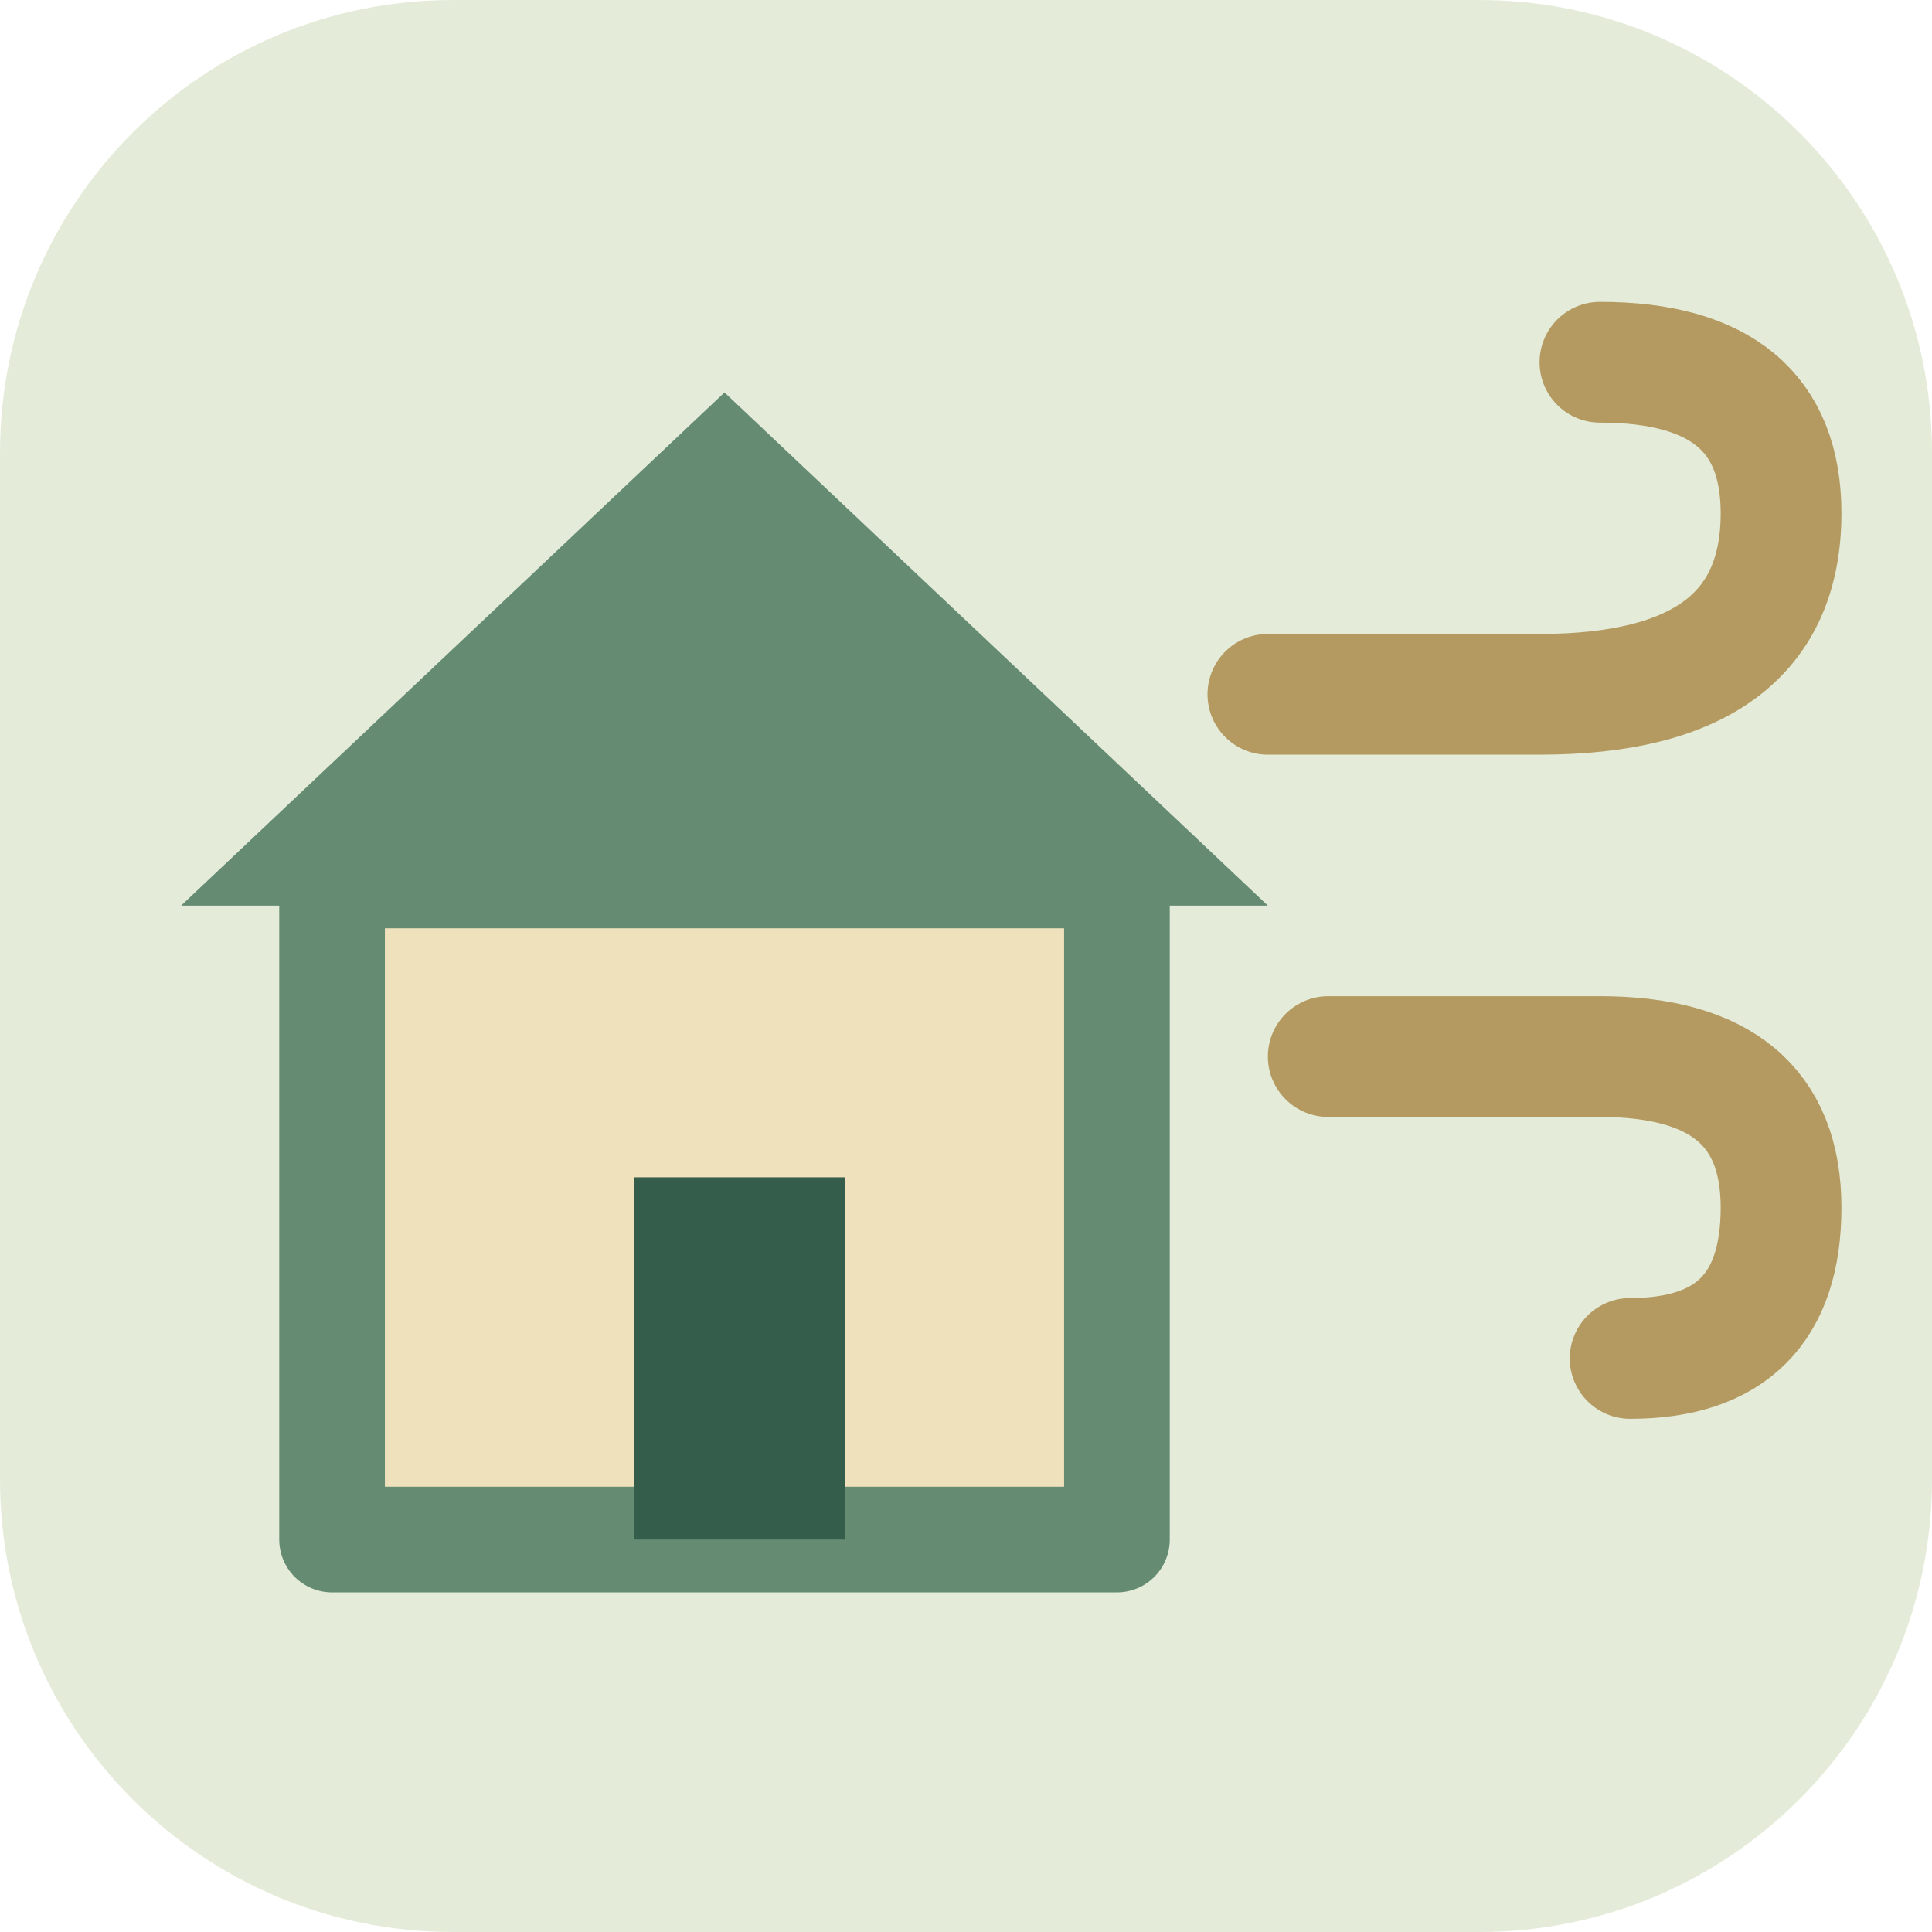
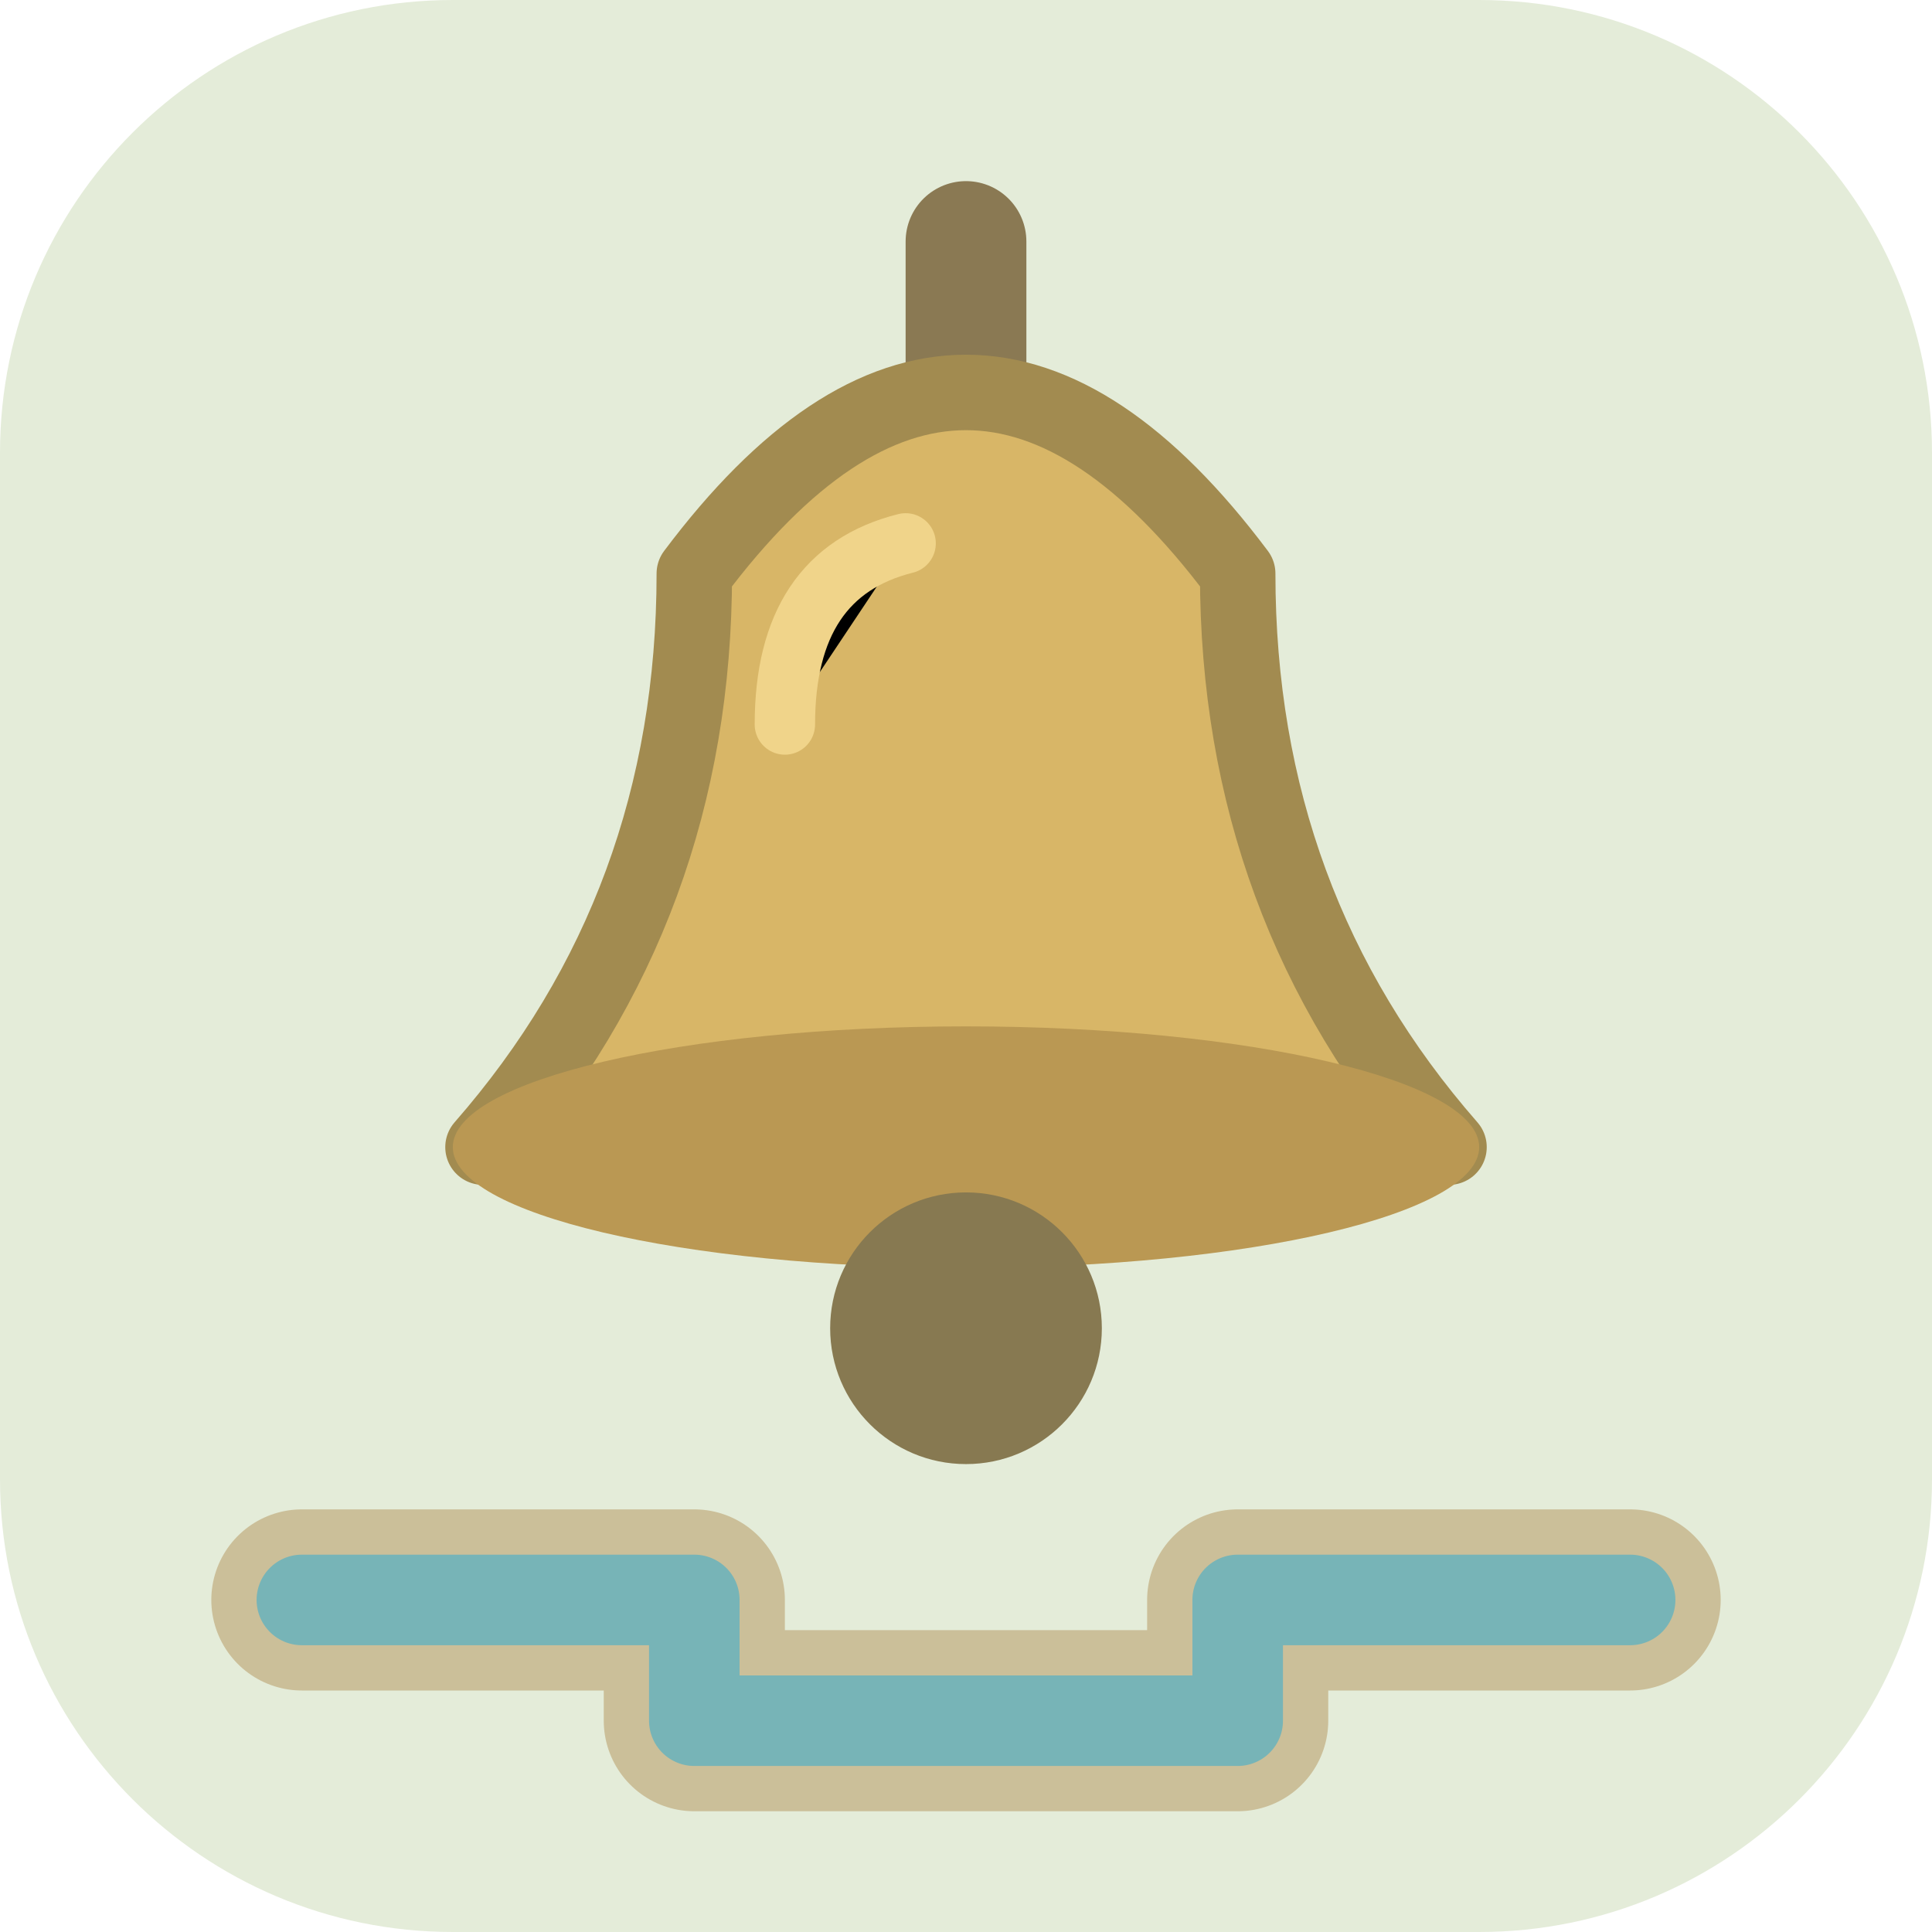
<svg xmlns="http://www.w3.org/2000/svg" viewBox="0 0 64 64">
  <rect width="64" height="64" rx="15" fill="#e4ecd9" />
-   <path d="M11 29h26v22H11z" fill="#efe1bc" stroke="#658b73" stroke-width="3.5" stroke-linejoin="round" />
-   <path d="M6 30 24 13l18 17z" fill="#658b73" />
-   <path d="M21 51V39h7v12" fill="#355d4b" />
-   <path d="M42 23h9q8 0 8-6 0-5-6-5M44 35h9q6 0 6 5 0 5-5 5" fill="none" stroke="#b49a61" stroke-width="4" stroke-linecap="round" />
+   <path d="M32 8v9" stroke="#8a7953" stroke-width="4" stroke-linecap="round" />
+   <path d="M16 38q7-8 7-19 9-12 18 0 0 11 7 19z" fill="#d8b667" stroke="#a28b50" stroke-width="2.5" stroke-linejoin="round" />
+   <ellipse cx="32" cy="38" rx="17" ry="4" fill="#ba9853" />
+   <path d="M26 24q0-5 4-6" stroke="#f0d48a" stroke-width="2" stroke-linecap="round" />
+   <circle cx="32" cy="44" r="4.5" fill="#877951" />
+   <path d="M10 53h13v4h18v-4h13" fill="none" stroke="#cbbf99" stroke-width="6" stroke-linejoin="round" stroke-linecap="round" />
+   <path d="M10 53h13v4h18v-4h13" fill="none" stroke="#77b4b7" stroke-width="3" stroke-linejoin="round" stroke-linecap="round" />
</svg>
